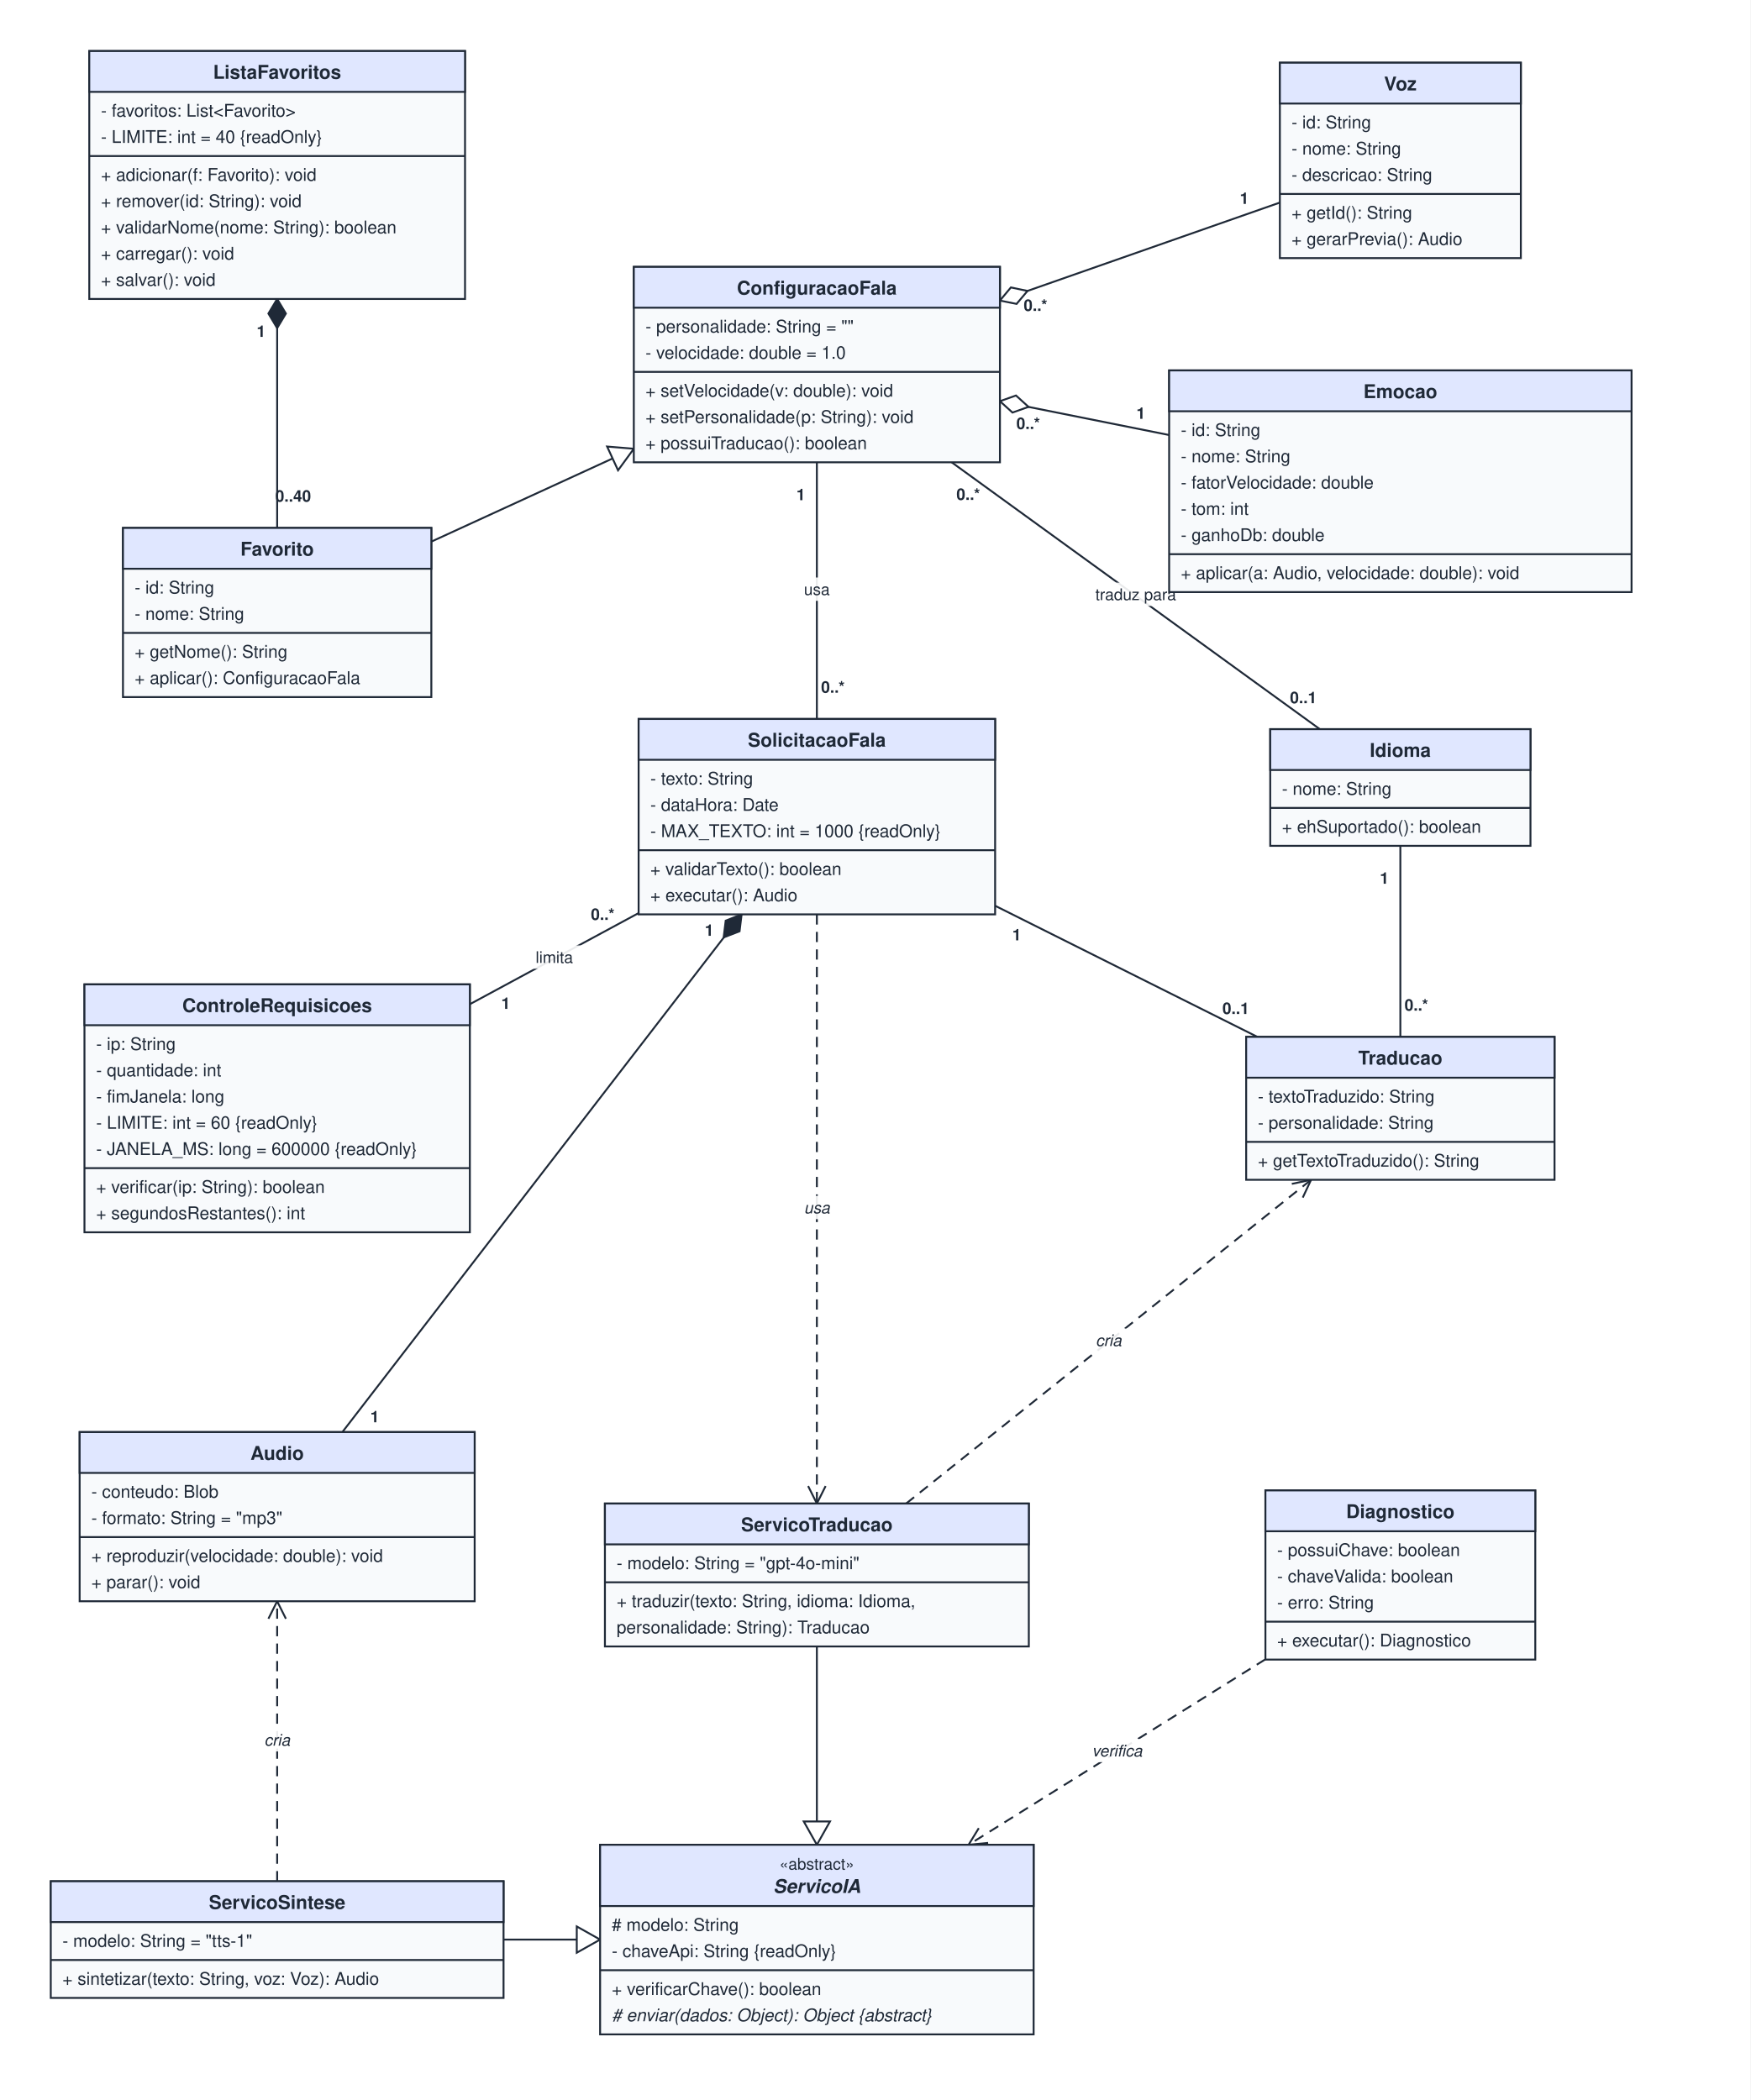
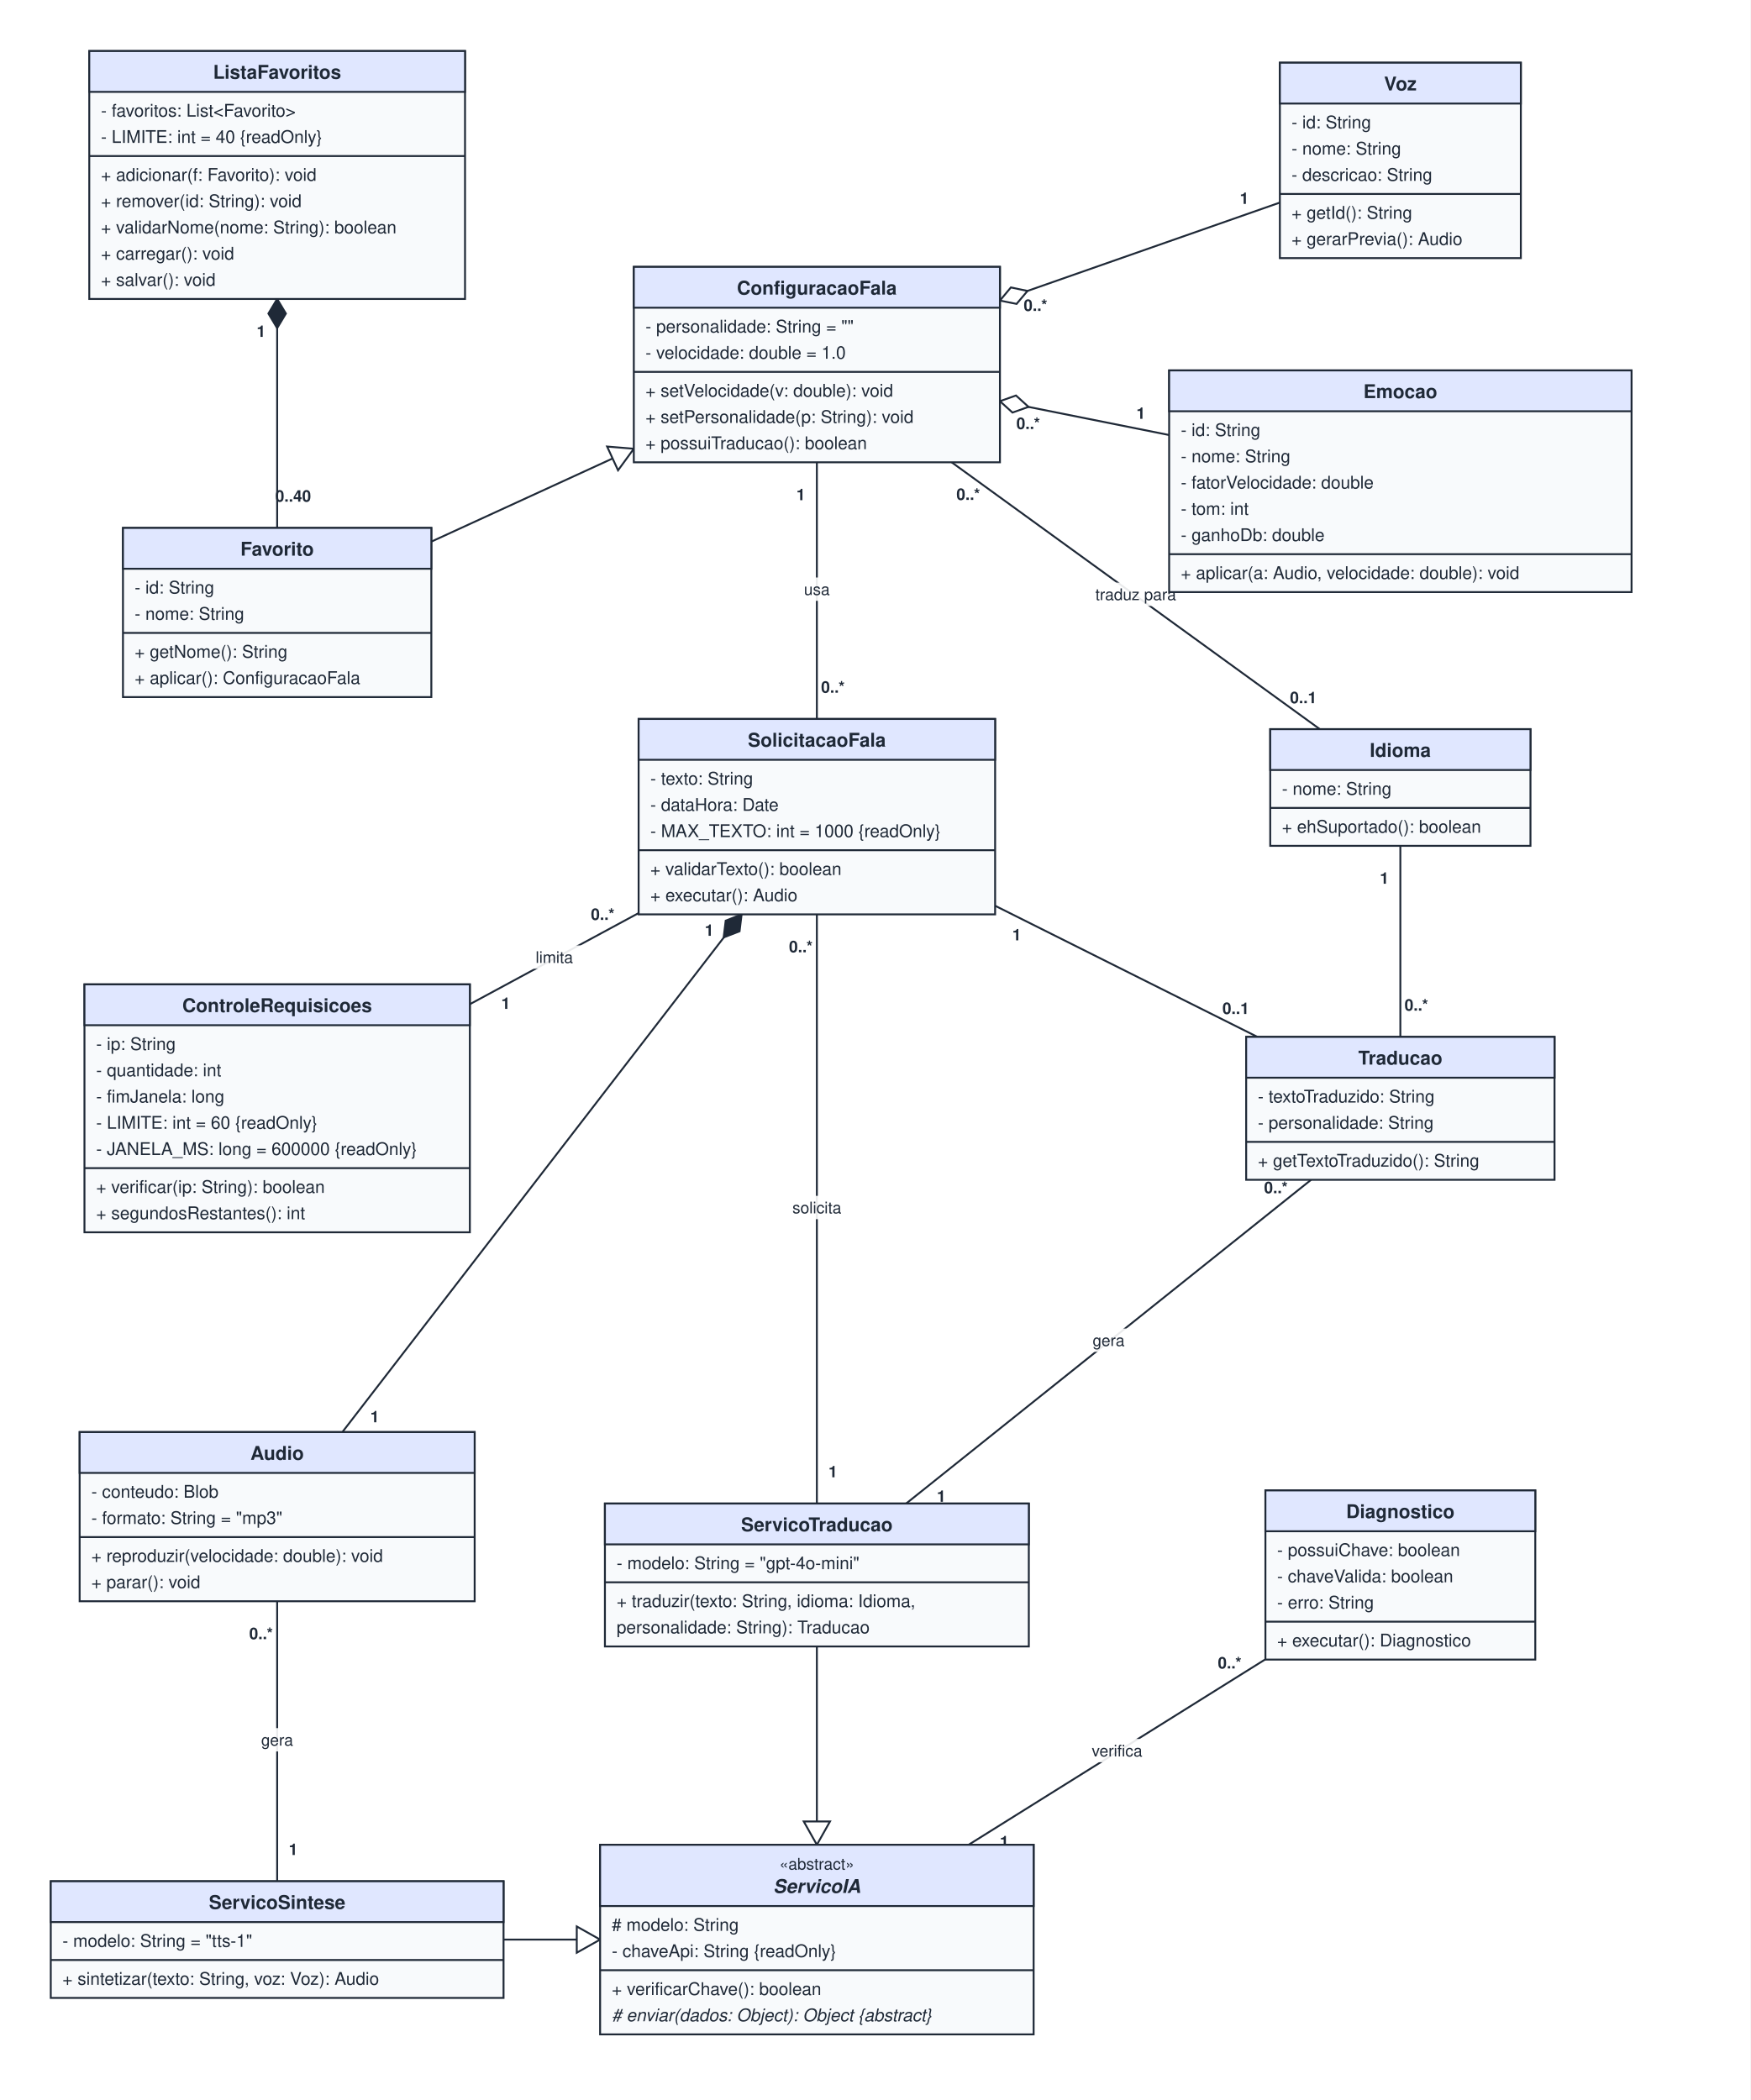
<svg xmlns="http://www.w3.org/2000/svg" width="1200" height="1440" viewBox="0 0 1200 1440">
  <rect width="100%" height="100%" fill="#fff" />
  <line x1="190.0" y1="205.0" x2="190.0" y2="362.0" stroke="#1f2937" stroke-width="1.3" />
  <polygon points="190.0,205.0 184.0,215.0 190.0,225.0 196.0,215.0" fill="#1f2937" stroke="#1f2937" stroke-width="1.3" />
  <text x="179.0" y="231.0" font-family="Helvetica, Arial, sans-serif" font-size="11" text-anchor="middle" font-weight="bold" fill="#1f2937">1</text>
  <text x="201.0" y="344.0" font-family="Helvetica, Arial, sans-serif" font-size="11" text-anchor="middle" font-weight="bold" fill="#1f2937">0..40</text>
  <line x1="295.7" y1="371.4" x2="434.5" y2="307.7" stroke="#1f2937" stroke-width="1.3" />
  <polygon points="416.2,306.2 434.5,307.7 423.7,322.5" fill="#fff" stroke="#1f2937" stroke-width="1.3" />
  <line x1="685.5" y1="206.1" x2="877.4" y2="138.9" stroke="#1f2937" stroke-width="1.3" />
  <polygon points="685.5,206.1 696.9,208.4 704.4,199.5 693.0,197.1" fill="#fff" stroke="#1f2937" stroke-width="1.3" />
  <text x="709.9" y="213.2" font-family="Helvetica, Arial, sans-serif" font-size="11" text-anchor="middle" font-weight="bold" fill="#1f2937">0..*</text>
  <text x="853.0" y="139.8" font-family="Helvetica, Arial, sans-serif" font-size="11" text-anchor="middle" font-weight="bold" fill="#1f2937">1</text>
  <line x1="685.5" y1="275.1" x2="801.5" y2="298.3" stroke="#1f2937" stroke-width="1.3" />
  <polygon points="685.5,275.1 694.1,282.9 705.1,279.0 696.5,271.2" fill="#fff" stroke="#1f2937" stroke-width="1.3" />
  <text x="704.9" y="294.2" font-family="Helvetica, Arial, sans-serif" font-size="11" text-anchor="middle" font-weight="bold" fill="#1f2937">0..*</text>
  <text x="782.1" y="287.2" font-family="Helvetica, Arial, sans-serif" font-size="11" text-anchor="middle" font-weight="bold" fill="#1f2937">1</text>
  <line x1="652.4" y1="317.0" x2="904.8" y2="500.0" stroke="#1f2937" stroke-width="1.3" />
  <rect x="738.3" y="399.5" width="80.6" height="16" fill="#fff" opacity="0.9" />
  <text x="778.6" y="411.5" font-family="Helvetica, Arial, sans-serif" font-size="11" text-anchor="middle" font-weight="normal" fill="#1f2937">traduz para</text>
  <text x="663.8" y="342.8" font-family="Helvetica, Arial, sans-serif" font-size="11" text-anchor="middle" font-weight="bold" fill="#1f2937">0..*</text>
  <text x="893.5" y="482.2" font-family="Helvetica, Arial, sans-serif" font-size="11" text-anchor="middle" font-weight="bold" fill="#1f2937">0..1</text>
  <line x1="560.0" y1="493.0" x2="560.0" y2="317.0" stroke="#1f2937" stroke-width="1.3" />
  <rect x="546.1" y="396.0" width="27.8" height="16" fill="#fff" opacity="0.9" />
  <text x="560.0" y="408.0" font-family="Helvetica, Arial, sans-serif" font-size="11" text-anchor="middle" font-weight="normal" fill="#1f2937">usa</text>
  <text x="571.0" y="475.0" font-family="Helvetica, Arial, sans-serif" font-size="11" text-anchor="middle" font-weight="bold" fill="#1f2937">0..*</text>
  <text x="549.0" y="343.0" font-family="Helvetica, Arial, sans-serif" font-size="11" text-anchor="middle" font-weight="bold" fill="#1f2937">1</text>
  <line x1="682.2" y1="621.1" x2="862.0" y2="711.0" stroke="#1f2937" stroke-width="1.3" />
  <text x="697.0" y="644.8" font-family="Helvetica, Arial, sans-serif" font-size="11" text-anchor="middle" font-weight="bold" fill="#1f2937">1</text>
  <text x="847.2" y="695.3" font-family="Helvetica, Arial, sans-serif" font-size="11" text-anchor="middle" font-weight="bold" fill="#1f2937">0..1</text>
  <line x1="960.0" y1="580.0" x2="960.0" y2="711.0" stroke="#1f2937" stroke-width="1.3" />
  <text x="949.0" y="606.0" font-family="Helvetica, Arial, sans-serif" font-size="11" text-anchor="middle" font-weight="bold" fill="#1f2937">1</text>
  <text x="971.0" y="693.0" font-family="Helvetica, Arial, sans-serif" font-size="11" text-anchor="middle" font-weight="bold" fill="#1f2937">0..*</text>
  <line x1="508.4" y1="627.0" x2="234.7" y2="982.0" stroke="#1f2937" stroke-width="1.3" />
  <polygon points="508.4,627.0 497.5,631.3 496.1,642.8 507.0,638.6" fill="#1f2937" stroke="#1f2937" stroke-width="1.3" />
  <text x="486.2" y="641.7" font-family="Helvetica, Arial, sans-serif" font-size="11" text-anchor="middle" font-weight="bold" fill="#1f2937">1</text>
  <text x="256.9" y="975.3" font-family="Helvetica, Arial, sans-serif" font-size="11" text-anchor="middle" font-weight="bold" fill="#1f2937">1</text>
  <line x1="560.0" y1="1129.0" x2="560.0" y2="1265.0" stroke="#1f2937" stroke-width="1.3" />
  <polygon points="569.0,1249.0 560.0,1265.0 551.0,1249.0" fill="#fff" stroke="#1f2937" stroke-width="1.3" />
  <line x1="345.2" y1="1330.0" x2="411.4" y2="1330.0" stroke="#1f2937" stroke-width="1.3" />
  <polygon points="395.4,1321.0 411.4,1330.0 395.4,1339.0" fill="#fff" stroke="#1f2937" stroke-width="1.3" />
-   <line x1="560.0" y1="627.0" x2="560.0" y2="1031.0" stroke="#1f2937" stroke-width="1.3" stroke-dasharray="7,5" />
-   <polyline points="566.0,1019.0 560.0,1031.0 554.0,1019.0" fill="none" stroke="#1f2937" stroke-width="1.3" />
-   <rect x="546.1" y="820.0" width="27.8" height="16" fill="#fff" opacity="0.9" />
-   <text x="560.0" y="832.0" font-family="Helvetica, Arial, sans-serif" font-size="11" text-anchor="middle" font-weight="normal" font-style="italic" fill="#1f2937">usa</text>
+   <line x1="560.0" y1="627.0" x2="560.0" y2="1031.0" stroke="#1f2937" stroke-width="1.3" />
+   <rect x="529.6" y="820.0" width="60.8" height="16" fill="#fff" opacity="0.9" />
+   <text x="560.0" y="832.0" font-family="Helvetica, Arial, sans-serif" font-size="11" text-anchor="middle" font-weight="normal" fill="#1f2937">solicita</text>
+   <text x="549.0" y="653.0" font-family="Helvetica, Arial, sans-serif" font-size="11" text-anchor="middle" font-weight="bold" fill="#1f2937">0..*</text>
+   <text x="571.0" y="1013.0" font-family="Helvetica, Arial, sans-serif" font-size="11" text-anchor="middle" font-weight="bold" fill="#1f2937">1</text>
  <line x1="322.1" y1="688.6" x2="437.8" y2="626.1" stroke="#1f2937" stroke-width="1.3" />
  <rect x="356.2" y="648.3" width="47.6" height="16" fill="#fff" opacity="0.9" />
  <text x="380.0" y="660.3" font-family="Helvetica, Arial, sans-serif" font-size="11" text-anchor="middle" font-weight="normal" fill="#1f2937">limita</text>
  <text x="346.7" y="691.8" font-family="Helvetica, Arial, sans-serif" font-size="11" text-anchor="middle" font-weight="bold" fill="#1f2937">1</text>
  <text x="413.2" y="630.8" font-family="Helvetica, Arial, sans-serif" font-size="11" text-anchor="middle" font-weight="bold" fill="#1f2937">0..*</text>
-   <line x1="867.5" y1="1137.8" x2="664.0" y2="1265.0" stroke="#1f2937" stroke-width="1.3" stroke-dasharray="7,5" />
-   <polyline points="677.4,1263.7 664.0,1265.0 671.0,1253.6" fill="none" stroke="#1f2937" stroke-width="1.3" />
+   <line x1="867.5" y1="1137.8" x2="664.0" y2="1265.0" stroke="#1f2937" stroke-width="1.3" />
  <rect x="735.4" y="1192.4" width="60.8" height="16" fill="#fff" opacity="0.9" />
-   <text x="765.8" y="1204.4" font-family="Helvetica, Arial, sans-serif" font-size="11" text-anchor="middle" font-weight="normal" font-style="italic" fill="#1f2937">verifica</text>
-   <line x1="190.0" y1="1290.0" x2="190.0" y2="1098.0" stroke="#1f2937" stroke-width="1.3" stroke-dasharray="7,5" />
-   <polyline points="184.0,1110.0 190.0,1098.0 196.0,1110.0" fill="none" stroke="#1f2937" stroke-width="1.3" />
+   <text x="765.8" y="1204.4" font-family="Helvetica, Arial, sans-serif" font-size="11" text-anchor="middle" font-weight="normal" fill="#1f2937">verifica</text>
+   <text x="843.0" y="1144.1" font-family="Helvetica, Arial, sans-serif" font-size="11" text-anchor="middle" font-weight="bold" fill="#1f2937">0..*</text>
+   <text x="688.5" y="1266.7" font-family="Helvetica, Arial, sans-serif" font-size="11" text-anchor="middle" font-weight="bold" fill="#1f2937">1</text>
+   <line x1="190.0" y1="1290.0" x2="190.0" y2="1098.0" stroke="#1f2937" stroke-width="1.3" />
  <rect x="172.8" y="1185.0" width="34.4" height="16" fill="#fff" opacity="0.9" />
-   <text x="190.0" y="1197.0" font-family="Helvetica, Arial, sans-serif" font-size="11" text-anchor="middle" font-weight="normal" font-style="italic" fill="#1f2937">cria</text>
-   <line x1="621.2" y1="1031.0" x2="898.8" y2="809.0" stroke="#1f2937" stroke-width="1.3" stroke-dasharray="7,5" />
-   <polyline points="885.6,811.8 898.8,809.0 893.1,821.2" fill="none" stroke="#1f2937" stroke-width="1.3" />
+   <text x="190.0" y="1197.0" font-family="Helvetica, Arial, sans-serif" font-size="11" text-anchor="middle" font-weight="normal" fill="#1f2937">gera</text>
+   <text x="201.0" y="1272.0" font-family="Helvetica, Arial, sans-serif" font-size="11" text-anchor="middle" font-weight="bold" fill="#1f2937">1</text>
+   <text x="179.0" y="1124.0" font-family="Helvetica, Arial, sans-serif" font-size="11" text-anchor="middle" font-weight="bold" fill="#1f2937">0..*</text>
+   <line x1="621.2" y1="1031.0" x2="898.8" y2="809.0" stroke="#1f2937" stroke-width="1.3" />
  <rect x="742.8" y="911.0" width="34.4" height="16" fill="#fff" opacity="0.9" />
-   <text x="760.0" y="923.0" font-family="Helvetica, Arial, sans-serif" font-size="11" text-anchor="middle" font-weight="normal" font-style="italic" fill="#1f2937">cria</text>
+   <text x="760.0" y="923.0" font-family="Helvetica, Arial, sans-serif" font-size="11" text-anchor="middle" font-weight="normal" fill="#1f2937">gera</text>
+   <text x="645.3" y="1029.8" font-family="Helvetica, Arial, sans-serif" font-size="11" text-anchor="middle" font-weight="bold" fill="#1f2937">1</text>
+   <text x="874.7" y="818.2" font-family="Helvetica, Arial, sans-serif" font-size="11" text-anchor="middle" font-weight="bold" fill="#1f2937">0..*</text>
  <rect x="61.2" y="35.0" width="257.6" height="170" fill="#f8fafc" stroke="#1f2937" stroke-width="1.3" />
  <rect x="61.2" y="35.0" width="257.6" height="28" fill="#e0e7ff" stroke="#1f2937" stroke-width="1.3" />
  <text x="190.0" y="54.0" font-family="Helvetica, Arial, sans-serif" font-size="13" text-anchor="middle" font-weight="bold" fill="#1f2937">ListaFavoritos</text>
  <text x="69.2" y="80.0" font-family="Helvetica, Arial, sans-serif" font-size="12" text-anchor="start" font-weight="normal" fill="#1f2937">- favoritos: List&lt;Favorito&gt;</text>
  <text x="69.2" y="98.0" font-family="Helvetica, Arial, sans-serif" font-size="12" text-anchor="start" font-weight="normal" fill="#1f2937">- LIMITE: int = 40 {readOnly}</text>
  <line x1="61.2" y1="107.0" x2="318.8" y2="107.0" stroke="#1f2937" stroke-width="1.3" />
  <text x="69.2" y="124.0" font-family="Helvetica, Arial, sans-serif" font-size="12" text-anchor="start" font-weight="normal" fill="#1f2937">+ adicionar(f: Favorito): void</text>
  <text x="69.2" y="142.0" font-family="Helvetica, Arial, sans-serif" font-size="12" text-anchor="start" font-weight="normal" fill="#1f2937">+ remover(id: String): void</text>
  <text x="69.2" y="160.0" font-family="Helvetica, Arial, sans-serif" font-size="12" text-anchor="start" font-weight="normal" fill="#1f2937">+ validarNome(nome: String): boolean</text>
  <text x="69.2" y="178.0" font-family="Helvetica, Arial, sans-serif" font-size="12" text-anchor="start" font-weight="normal" fill="#1f2937">+ carregar(): void</text>
  <text x="69.2" y="196.0" font-family="Helvetica, Arial, sans-serif" font-size="12" text-anchor="start" font-weight="normal" fill="#1f2937">+ salvar(): void</text>
  <rect x="84.3" y="362.0" width="211.4" height="116" fill="#f8fafc" stroke="#1f2937" stroke-width="1.3" />
  <rect x="84.3" y="362.0" width="211.4" height="28" fill="#e0e7ff" stroke="#1f2937" stroke-width="1.3" />
  <text x="190.0" y="381.0" font-family="Helvetica, Arial, sans-serif" font-size="13" text-anchor="middle" font-weight="bold" fill="#1f2937">Favorito</text>
  <text x="92.3" y="407.0" font-family="Helvetica, Arial, sans-serif" font-size="12" text-anchor="start" font-weight="normal" fill="#1f2937">- id: String</text>
  <text x="92.3" y="425.0" font-family="Helvetica, Arial, sans-serif" font-size="12" text-anchor="start" font-weight="normal" fill="#1f2937">- nome: String</text>
  <line x1="84.3" y1="434.0" x2="295.7" y2="434.0" stroke="#1f2937" stroke-width="1.3" />
  <text x="92.3" y="451.0" font-family="Helvetica, Arial, sans-serif" font-size="12" text-anchor="start" font-weight="normal" fill="#1f2937">+ getNome(): String</text>
  <text x="92.3" y="469.0" font-family="Helvetica, Arial, sans-serif" font-size="12" text-anchor="start" font-weight="normal" fill="#1f2937">+ aplicar(): ConfiguracaoFala</text>
  <rect x="434.5" y="183.0" width="251.0" height="134" fill="#f8fafc" stroke="#1f2937" stroke-width="1.3" />
  <rect x="434.5" y="183.0" width="251.0" height="28" fill="#e0e7ff" stroke="#1f2937" stroke-width="1.3" />
  <text x="560.0" y="202.0" font-family="Helvetica, Arial, sans-serif" font-size="13" text-anchor="middle" font-weight="bold" fill="#1f2937">ConfiguracaoFala</text>
  <text x="442.5" y="228.0" font-family="Helvetica, Arial, sans-serif" font-size="12" text-anchor="start" font-weight="normal" fill="#1f2937">- personalidade: String = ""</text>
  <text x="442.5" y="246.0" font-family="Helvetica, Arial, sans-serif" font-size="12" text-anchor="start" font-weight="normal" fill="#1f2937">- velocidade: double = 1.0</text>
  <line x1="434.5" y1="255.0" x2="685.5" y2="255.0" stroke="#1f2937" stroke-width="1.3" />
  <text x="442.5" y="272.0" font-family="Helvetica, Arial, sans-serif" font-size="12" text-anchor="start" font-weight="normal" fill="#1f2937">+ setVelocidade(v: double): void</text>
  <text x="442.5" y="290.0" font-family="Helvetica, Arial, sans-serif" font-size="12" text-anchor="start" font-weight="normal" fill="#1f2937">+ setPersonalidade(p: String): void</text>
  <text x="442.5" y="308.0" font-family="Helvetica, Arial, sans-serif" font-size="12" text-anchor="start" font-weight="normal" fill="#1f2937">+ possuiTraducao(): boolean</text>
  <rect x="877.4" y="43.0" width="165.2" height="134" fill="#f8fafc" stroke="#1f2937" stroke-width="1.3" />
  <rect x="877.4" y="43.0" width="165.2" height="28" fill="#e0e7ff" stroke="#1f2937" stroke-width="1.3" />
  <text x="960.0" y="62.0" font-family="Helvetica, Arial, sans-serif" font-size="13" text-anchor="middle" font-weight="bold" fill="#1f2937">Voz</text>
  <text x="885.4" y="88.0" font-family="Helvetica, Arial, sans-serif" font-size="12" text-anchor="start" font-weight="normal" fill="#1f2937">- id: String</text>
  <text x="885.4" y="106.0" font-family="Helvetica, Arial, sans-serif" font-size="12" text-anchor="start" font-weight="normal" fill="#1f2937">- nome: String</text>
  <text x="885.4" y="124.0" font-family="Helvetica, Arial, sans-serif" font-size="12" text-anchor="start" font-weight="normal" fill="#1f2937">- descricao: String</text>
  <line x1="877.4" y1="133.0" x2="1042.6" y2="133.0" stroke="#1f2937" stroke-width="1.3" />
  <text x="885.4" y="150.0" font-family="Helvetica, Arial, sans-serif" font-size="12" text-anchor="start" font-weight="normal" fill="#1f2937">+ getId(): String</text>
  <text x="885.4" y="168.0" font-family="Helvetica, Arial, sans-serif" font-size="12" text-anchor="start" font-weight="normal" fill="#1f2937">+ gerarPrevia(): Audio</text>
  <rect x="801.5" y="254.0" width="317.0" height="152" fill="#f8fafc" stroke="#1f2937" stroke-width="1.3" />
  <rect x="801.5" y="254.0" width="317.0" height="28" fill="#e0e7ff" stroke="#1f2937" stroke-width="1.3" />
  <text x="960.0" y="273.0" font-family="Helvetica, Arial, sans-serif" font-size="13" text-anchor="middle" font-weight="bold" fill="#1f2937">Emocao</text>
  <text x="809.5" y="299.0" font-family="Helvetica, Arial, sans-serif" font-size="12" text-anchor="start" font-weight="normal" fill="#1f2937">- id: String</text>
  <text x="809.5" y="317.0" font-family="Helvetica, Arial, sans-serif" font-size="12" text-anchor="start" font-weight="normal" fill="#1f2937">- nome: String</text>
  <text x="809.5" y="335.0" font-family="Helvetica, Arial, sans-serif" font-size="12" text-anchor="start" font-weight="normal" fill="#1f2937">- fatorVelocidade: double</text>
  <text x="809.5" y="353.0" font-family="Helvetica, Arial, sans-serif" font-size="12" text-anchor="start" font-weight="normal" fill="#1f2937">- tom: int</text>
  <text x="809.5" y="371.0" font-family="Helvetica, Arial, sans-serif" font-size="12" text-anchor="start" font-weight="normal" fill="#1f2937">- ganhoDb: double</text>
  <line x1="801.5" y1="380.0" x2="1118.5" y2="380.0" stroke="#1f2937" stroke-width="1.3" />
  <text x="809.5" y="397.0" font-family="Helvetica, Arial, sans-serif" font-size="12" text-anchor="start" font-weight="normal" fill="#1f2937">+ aplicar(a: Audio, velocidade: double): void</text>
  <rect x="870.8" y="500.0" width="178.4" height="80" fill="#f8fafc" stroke="#1f2937" stroke-width="1.3" />
  <rect x="870.8" y="500.0" width="178.4" height="28" fill="#e0e7ff" stroke="#1f2937" stroke-width="1.3" />
  <text x="960.0" y="519.0" font-family="Helvetica, Arial, sans-serif" font-size="13" text-anchor="middle" font-weight="bold" fill="#1f2937">Idioma</text>
  <text x="878.8" y="545.0" font-family="Helvetica, Arial, sans-serif" font-size="12" text-anchor="start" font-weight="normal" fill="#1f2937">- nome: String</text>
  <line x1="870.8" y1="554.0" x2="1049.2" y2="554.0" stroke="#1f2937" stroke-width="1.3" />
  <text x="878.8" y="571.0" font-family="Helvetica, Arial, sans-serif" font-size="12" text-anchor="start" font-weight="normal" fill="#1f2937">+ ehSuportado(): boolean</text>
  <rect x="437.8" y="493.0" width="244.4" height="134" fill="#f8fafc" stroke="#1f2937" stroke-width="1.3" />
  <rect x="437.8" y="493.0" width="244.4" height="28" fill="#e0e7ff" stroke="#1f2937" stroke-width="1.3" />
  <text x="560.0" y="512.0" font-family="Helvetica, Arial, sans-serif" font-size="13" text-anchor="middle" font-weight="bold" fill="#1f2937">SolicitacaoFala</text>
  <text x="445.8" y="538.0" font-family="Helvetica, Arial, sans-serif" font-size="12" text-anchor="start" font-weight="normal" fill="#1f2937">- texto: String</text>
  <text x="445.8" y="556.0" font-family="Helvetica, Arial, sans-serif" font-size="12" text-anchor="start" font-weight="normal" fill="#1f2937">- dataHora: Date</text>
  <text x="445.8" y="574.0" font-family="Helvetica, Arial, sans-serif" font-size="12" text-anchor="start" font-weight="normal" fill="#1f2937">- MAX_TEXTO: int = 1000 {readOnly}</text>
  <line x1="437.8" y1="583.0" x2="682.2" y2="583.0" stroke="#1f2937" stroke-width="1.3" />
  <text x="445.8" y="600.0" font-family="Helvetica, Arial, sans-serif" font-size="12" text-anchor="start" font-weight="normal" fill="#1f2937">+ validarTexto(): boolean</text>
  <text x="445.8" y="618.0" font-family="Helvetica, Arial, sans-serif" font-size="12" text-anchor="start" font-weight="normal" fill="#1f2937">+ executar(): Audio</text>
  <rect x="854.3" y="711.0" width="211.4" height="98" fill="#f8fafc" stroke="#1f2937" stroke-width="1.3" />
  <rect x="854.3" y="711.0" width="211.4" height="28" fill="#e0e7ff" stroke="#1f2937" stroke-width="1.3" />
  <text x="960.0" y="730.0" font-family="Helvetica, Arial, sans-serif" font-size="13" text-anchor="middle" font-weight="bold" fill="#1f2937">Traducao</text>
  <text x="862.3" y="756.0" font-family="Helvetica, Arial, sans-serif" font-size="12" text-anchor="start" font-weight="normal" fill="#1f2937">- textoTraduzido: String</text>
  <text x="862.3" y="774.0" font-family="Helvetica, Arial, sans-serif" font-size="12" text-anchor="start" font-weight="normal" fill="#1f2937">- personalidade: String</text>
  <line x1="854.3" y1="783.0" x2="1065.7" y2="783.0" stroke="#1f2937" stroke-width="1.3" />
  <text x="862.3" y="800.0" font-family="Helvetica, Arial, sans-serif" font-size="12" text-anchor="start" font-weight="normal" fill="#1f2937">+ getTextoTraduzido(): String</text>
  <rect x="54.6" y="982.0" width="270.8" height="116" fill="#f8fafc" stroke="#1f2937" stroke-width="1.3" />
  <rect x="54.6" y="982.0" width="270.8" height="28" fill="#e0e7ff" stroke="#1f2937" stroke-width="1.3" />
  <text x="190.0" y="1001.0" font-family="Helvetica, Arial, sans-serif" font-size="13" text-anchor="middle" font-weight="bold" fill="#1f2937">Audio</text>
  <text x="62.6" y="1027.0" font-family="Helvetica, Arial, sans-serif" font-size="12" text-anchor="start" font-weight="normal" fill="#1f2937">- conteudo: Blob</text>
  <text x="62.6" y="1045.0" font-family="Helvetica, Arial, sans-serif" font-size="12" text-anchor="start" font-weight="normal" fill="#1f2937">- formato: String = "mp3"</text>
  <line x1="54.6" y1="1054.0" x2="325.4" y2="1054.0" stroke="#1f2937" stroke-width="1.3" />
  <text x="62.6" y="1071.0" font-family="Helvetica, Arial, sans-serif" font-size="12" text-anchor="start" font-weight="normal" fill="#1f2937">+ reproduzir(velocidade: double): void</text>
  <text x="62.6" y="1089.0" font-family="Helvetica, Arial, sans-serif" font-size="12" text-anchor="start" font-weight="normal" fill="#1f2937">+ parar(): void</text>
  <rect x="411.4" y="1265.0" width="297.2" height="130" fill="#f8fafc" stroke="#1f2937" stroke-width="1.3" />
  <rect x="411.4" y="1265.0" width="297.2" height="42" fill="#e0e7ff" stroke="#1f2937" stroke-width="1.3" />
  <text x="560.0" y="1282.0" font-family="Helvetica, Arial, sans-serif" font-size="11" text-anchor="middle" font-weight="normal" fill="#1f2937">«abstract»</text>
  <text x="560.0" y="1298.0" font-family="Helvetica, Arial, sans-serif" font-size="13" text-anchor="middle" font-weight="bold" font-style="italic" fill="#1f2937">ServicoIA</text>
  <text x="419.4" y="1324.0" font-family="Helvetica, Arial, sans-serif" font-size="12" text-anchor="start" font-weight="normal" fill="#1f2937"># modelo: String</text>
  <text x="419.4" y="1342.0" font-family="Helvetica, Arial, sans-serif" font-size="12" text-anchor="start" font-weight="normal" fill="#1f2937">- chaveApi: String {readOnly}</text>
  <line x1="411.4" y1="1351.0" x2="708.6" y2="1351.0" stroke="#1f2937" stroke-width="1.3" />
  <text x="419.4" y="1368.0" font-family="Helvetica, Arial, sans-serif" font-size="12" text-anchor="start" font-weight="normal" fill="#1f2937">+ verificarChave(): boolean</text>
  <text x="419.4" y="1386.0" font-family="Helvetica, Arial, sans-serif" font-size="12" text-anchor="start" font-weight="normal" font-style="italic" fill="#1f2937"># enviar(dados: Object): Object {abstract}</text>
  <rect x="414.7" y="1031.0" width="290.6" height="98" fill="#f8fafc" stroke="#1f2937" stroke-width="1.3" />
  <rect x="414.7" y="1031.0" width="290.6" height="28" fill="#e0e7ff" stroke="#1f2937" stroke-width="1.3" />
  <text x="560.0" y="1050.0" font-family="Helvetica, Arial, sans-serif" font-size="13" text-anchor="middle" font-weight="bold" fill="#1f2937">ServicoTraducao</text>
  <text x="422.7" y="1076.0" font-family="Helvetica, Arial, sans-serif" font-size="12" text-anchor="start" font-weight="normal" fill="#1f2937">- modelo: String = "gpt-4o-mini"</text>
  <line x1="414.7" y1="1085.0" x2="705.3" y2="1085.0" stroke="#1f2937" stroke-width="1.3" />
  <text x="422.7" y="1102.0" font-family="Helvetica, Arial, sans-serif" font-size="12" text-anchor="start" font-weight="normal" fill="#1f2937">+ traduzir(texto: String, idioma: Idioma,</text>
  <text x="422.7" y="1120.0" font-family="Helvetica, Arial, sans-serif" font-size="12" text-anchor="start" font-weight="normal" fill="#1f2937">      personalidade: String): Traducao</text>
  <rect x="34.8" y="1290.0" width="310.4" height="80" fill="#f8fafc" stroke="#1f2937" stroke-width="1.3" />
  <rect x="34.8" y="1290.0" width="310.4" height="28" fill="#e0e7ff" stroke="#1f2937" stroke-width="1.3" />
  <text x="190.0" y="1309.0" font-family="Helvetica, Arial, sans-serif" font-size="13" text-anchor="middle" font-weight="bold" fill="#1f2937">ServicoSintese</text>
  <text x="42.8" y="1335.0" font-family="Helvetica, Arial, sans-serif" font-size="12" text-anchor="start" font-weight="normal" fill="#1f2937">- modelo: String = "tts-1"</text>
  <line x1="34.8" y1="1344.0" x2="345.2" y2="1344.0" stroke="#1f2937" stroke-width="1.3" />
  <text x="42.8" y="1361.0" font-family="Helvetica, Arial, sans-serif" font-size="12" text-anchor="start" font-weight="normal" fill="#1f2937">+ sintetizar(texto: String, voz: Voz): Audio</text>
  <rect x="57.9" y="675.0" width="264.2" height="170" fill="#f8fafc" stroke="#1f2937" stroke-width="1.3" />
  <rect x="57.9" y="675.0" width="264.2" height="28" fill="#e0e7ff" stroke="#1f2937" stroke-width="1.3" />
  <text x="190.0" y="694.0" font-family="Helvetica, Arial, sans-serif" font-size="13" text-anchor="middle" font-weight="bold" fill="#1f2937">ControleRequisicoes</text>
  <text x="65.9" y="720.0" font-family="Helvetica, Arial, sans-serif" font-size="12" text-anchor="start" font-weight="normal" fill="#1f2937">- ip: String</text>
  <text x="65.9" y="738.0" font-family="Helvetica, Arial, sans-serif" font-size="12" text-anchor="start" font-weight="normal" fill="#1f2937">- quantidade: int</text>
  <text x="65.9" y="756.0" font-family="Helvetica, Arial, sans-serif" font-size="12" text-anchor="start" font-weight="normal" fill="#1f2937">- fimJanela: long</text>
  <text x="65.9" y="774.0" font-family="Helvetica, Arial, sans-serif" font-size="12" text-anchor="start" font-weight="normal" fill="#1f2937">- LIMITE: int = 60 {readOnly}</text>
  <text x="65.9" y="792.0" font-family="Helvetica, Arial, sans-serif" font-size="12" text-anchor="start" font-weight="normal" fill="#1f2937">- JANELA_MS: long = 600000 {readOnly}</text>
  <line x1="57.9" y1="801.0" x2="322.1" y2="801.0" stroke="#1f2937" stroke-width="1.3" />
  <text x="65.9" y="818.0" font-family="Helvetica, Arial, sans-serif" font-size="12" text-anchor="start" font-weight="normal" fill="#1f2937">+ verificar(ip: String): boolean</text>
  <text x="65.9" y="836.0" font-family="Helvetica, Arial, sans-serif" font-size="12" text-anchor="start" font-weight="normal" fill="#1f2937">+ segundosRestantes(): int</text>
  <rect x="867.5" y="1022.0" width="185.0" height="116" fill="#f8fafc" stroke="#1f2937" stroke-width="1.3" />
  <rect x="867.5" y="1022.0" width="185.0" height="28" fill="#e0e7ff" stroke="#1f2937" stroke-width="1.3" />
  <text x="960.0" y="1041.0" font-family="Helvetica, Arial, sans-serif" font-size="13" text-anchor="middle" font-weight="bold" fill="#1f2937">Diagnostico</text>
  <text x="875.5" y="1067.0" font-family="Helvetica, Arial, sans-serif" font-size="12" text-anchor="start" font-weight="normal" fill="#1f2937">- possuiChave: boolean</text>
  <text x="875.5" y="1085.0" font-family="Helvetica, Arial, sans-serif" font-size="12" text-anchor="start" font-weight="normal" fill="#1f2937">- chaveValida: boolean</text>
  <text x="875.5" y="1103.0" font-family="Helvetica, Arial, sans-serif" font-size="12" text-anchor="start" font-weight="normal" fill="#1f2937">- erro: String</text>
  <line x1="867.5" y1="1112.0" x2="1052.5" y2="1112.0" stroke="#1f2937" stroke-width="1.3" />
  <text x="875.5" y="1129.0" font-family="Helvetica, Arial, sans-serif" font-size="12" text-anchor="start" font-weight="normal" fill="#1f2937">+ executar(): Diagnostico</text>
</svg>
